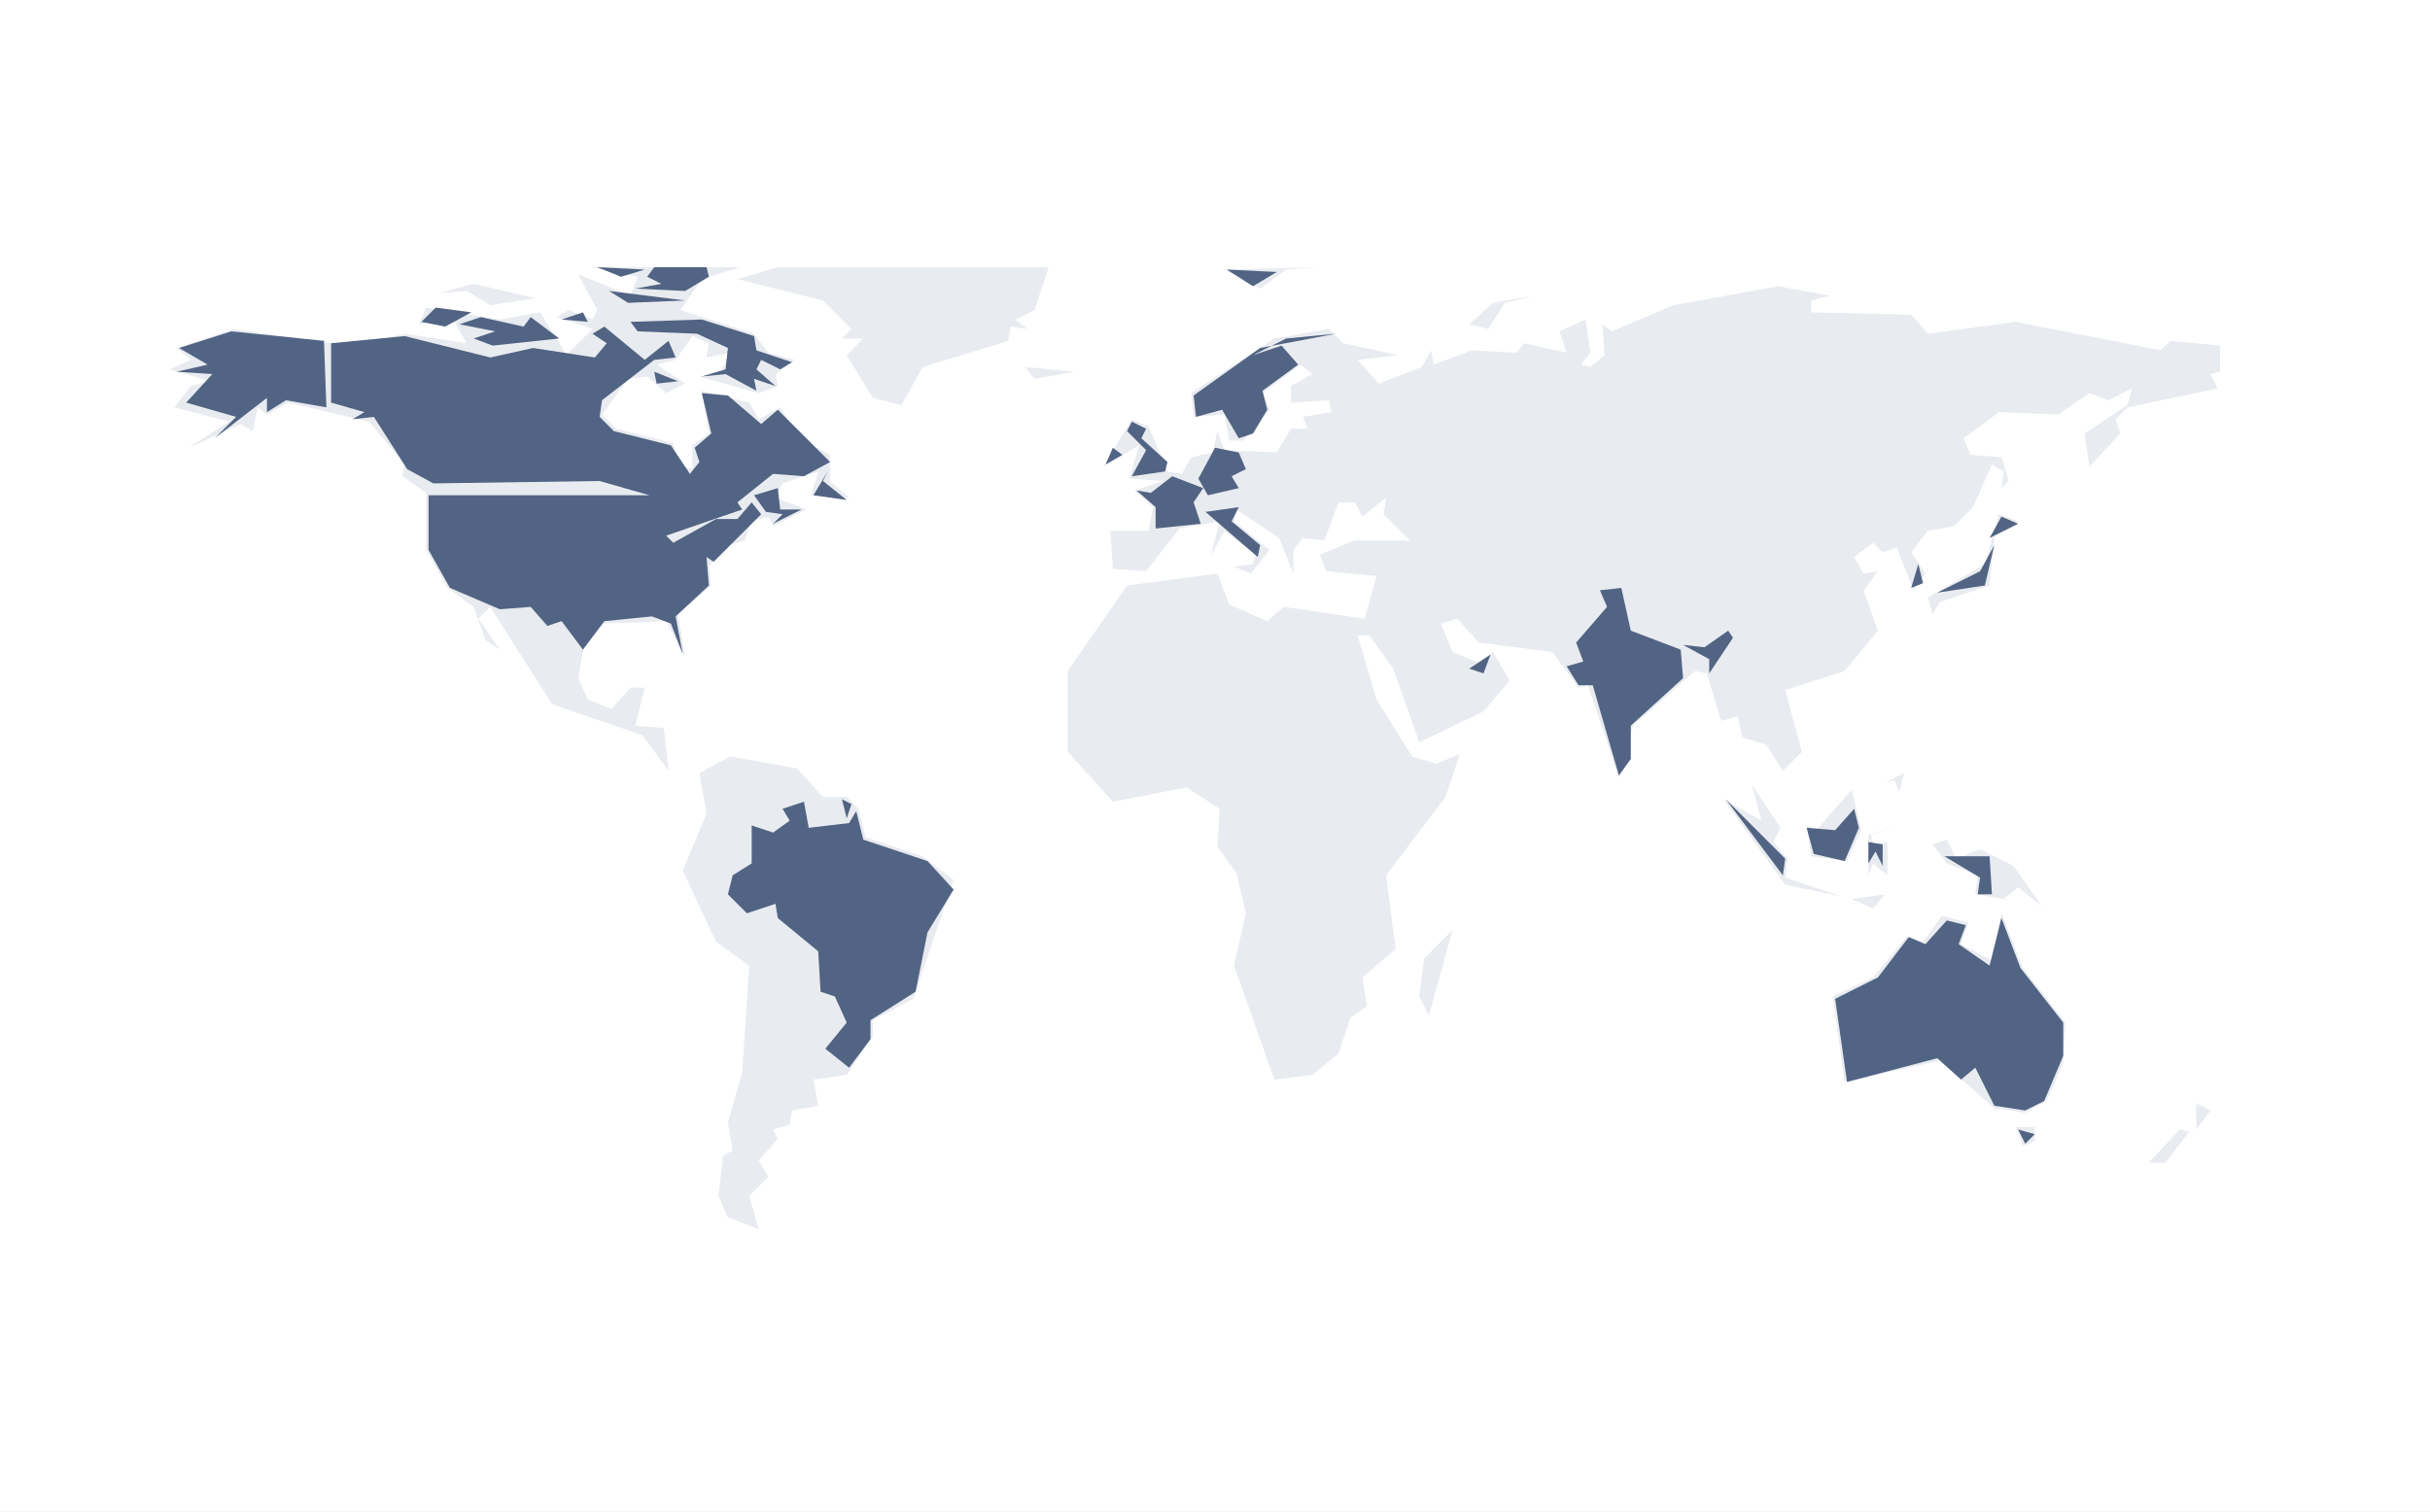
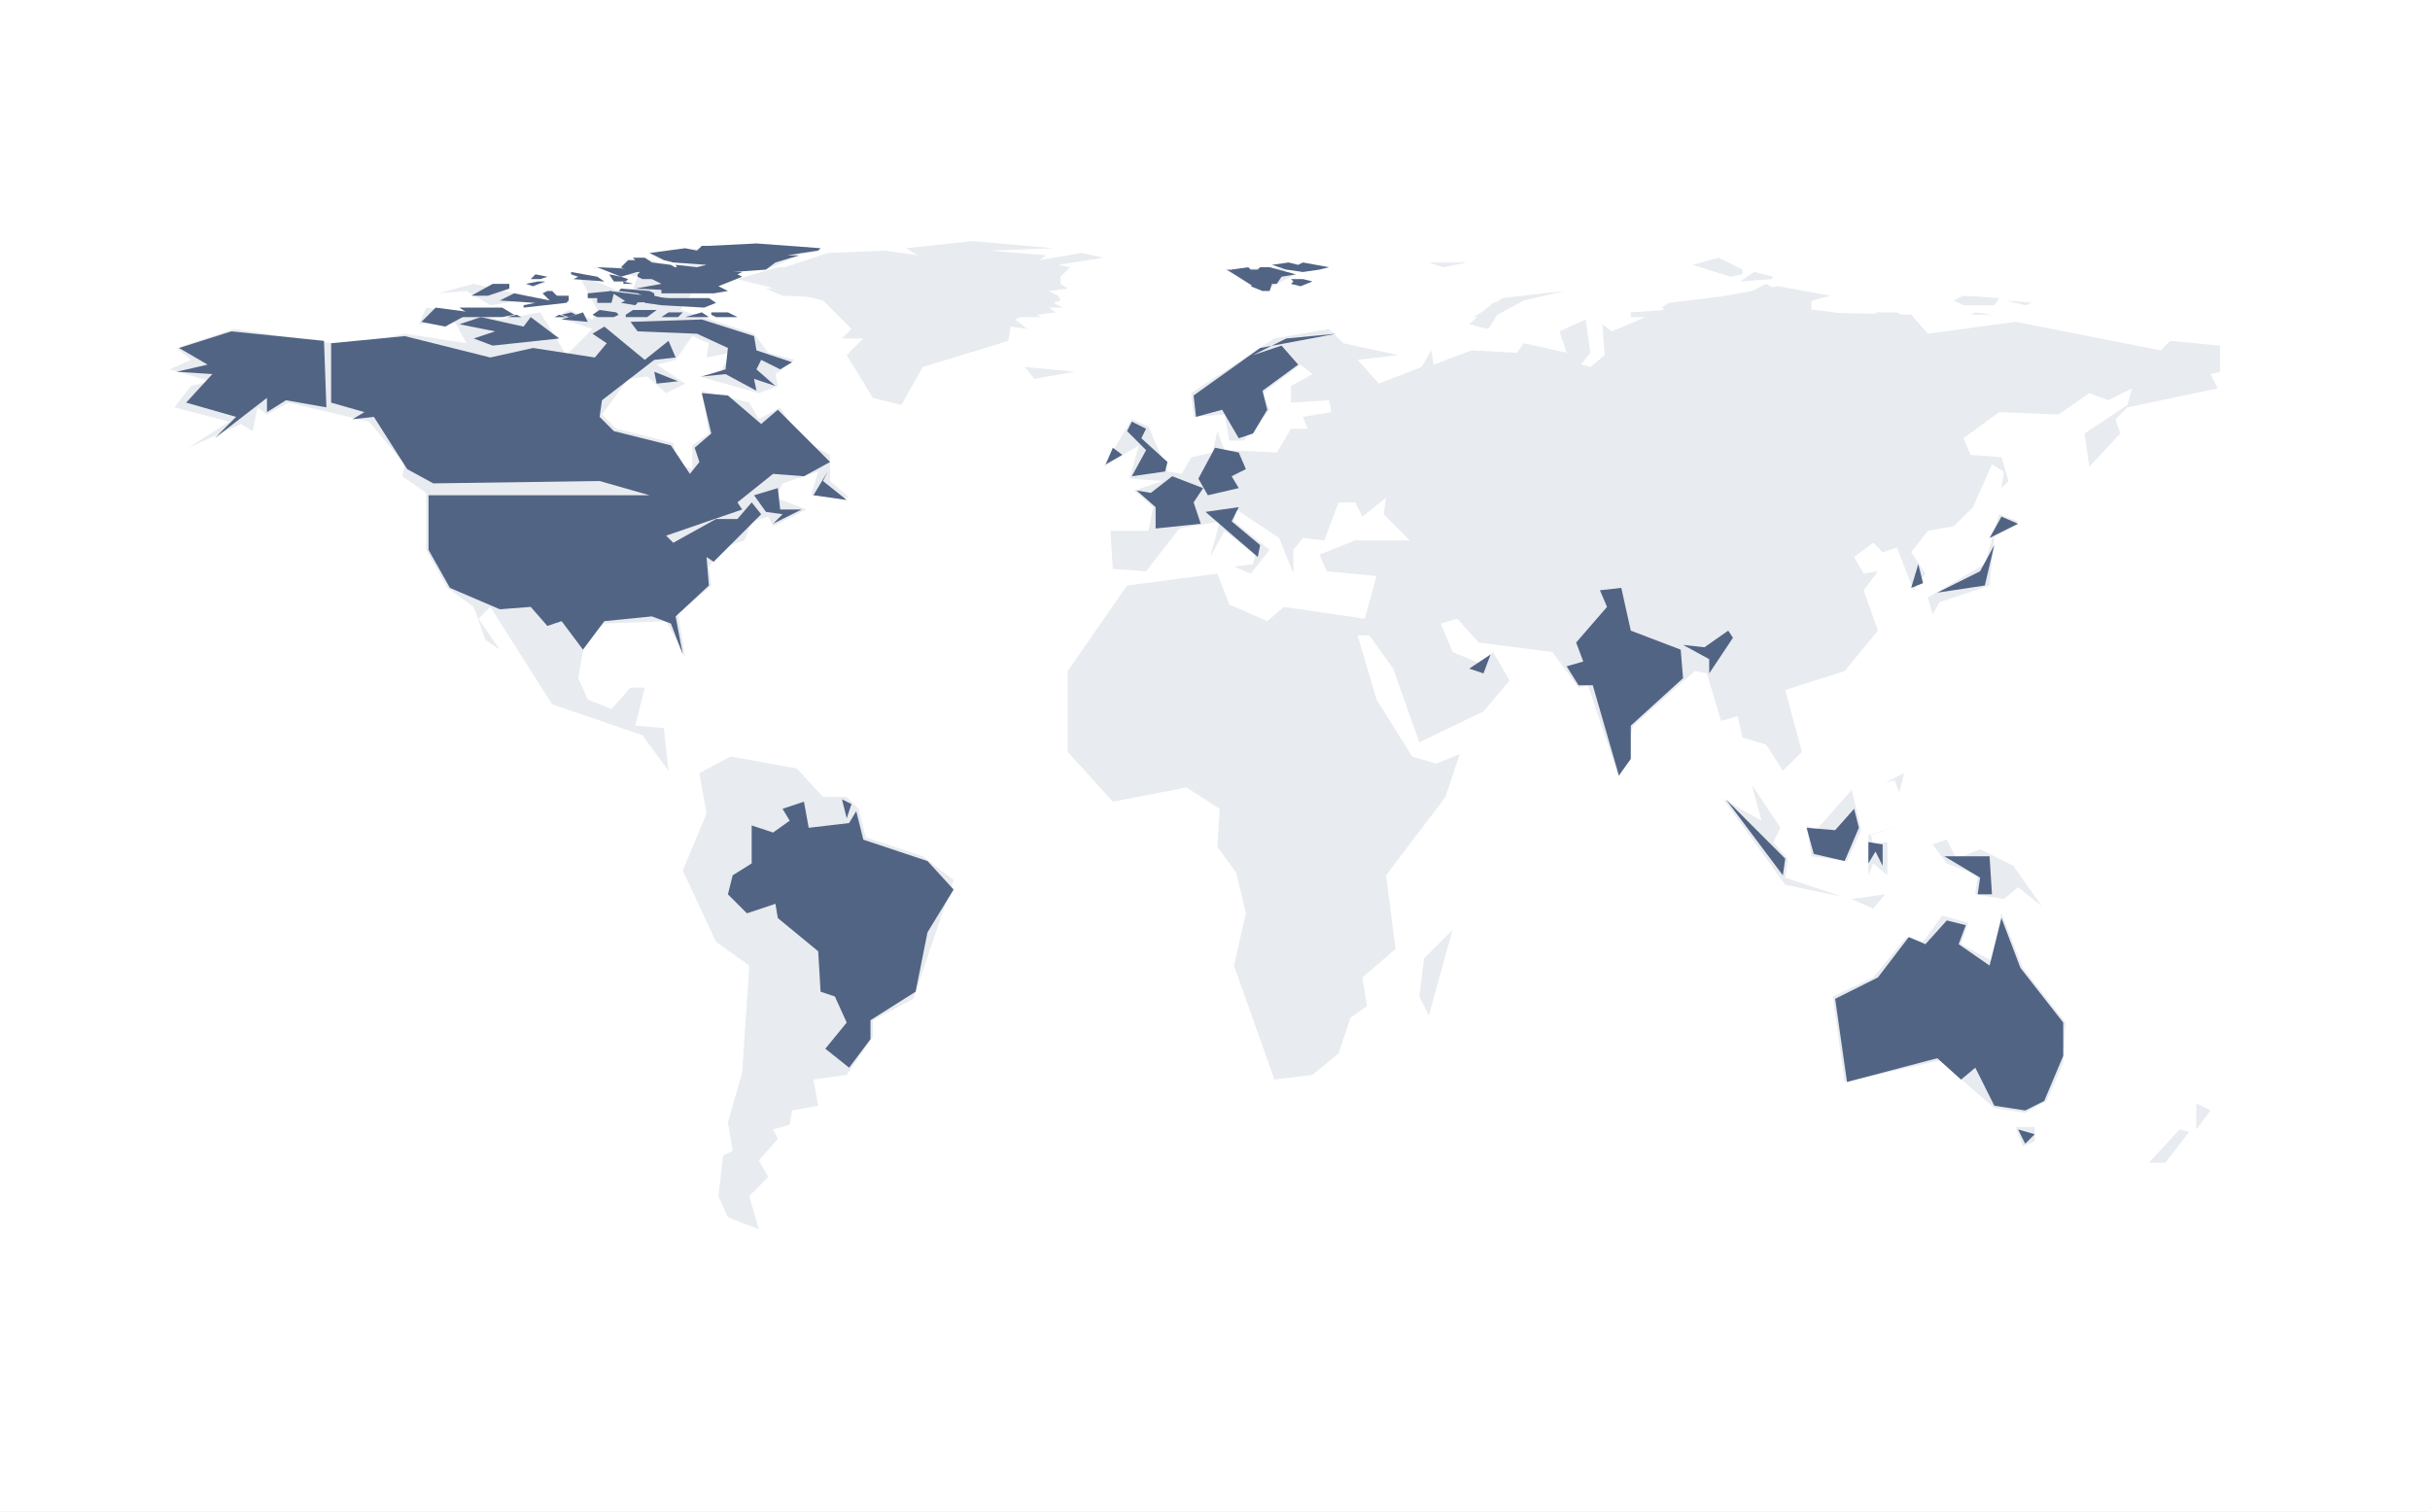
<svg xmlns="http://www.w3.org/2000/svg" viewBox="0 0 900 560" role="img" aria-labelledby="yale-map-title yale-map-description">
  <rect width="900" height="560" fill="white" />
  <g transform="translate(54 99) scale(0.88)">
    <path d="M860 364L856 363L843 377L850 377ZM787 362L790 370L795 368L795 362ZM863 352L863 363L869 355ZM550 279L538 291L536 307L540 315ZM781 272L777 292L764 285L767 276L756 273L748 284L741 282L727 299L710 307L715 343L755 334L778 354L791 356L800 351L807 335L808 318L790 295ZM732 264L718 266L727 270ZM752 243L758 251L771 256L770 264L782 266L788 261L798 269L786 252L772 245L762 249L758 241ZM738 235L725 239L725 256L727 251L733 256L733 242L727 243L726 239ZM718 220L703 237L699 235L701 248L716 250L722 237ZM664 224L690 260L714 265L690 257L691 249L685 242L688 236L676 218L680 233ZM740 213L732 217L736 216L738 221ZM246 206L233 213L236 230L226 254L240 284L254 294L251 339L245 360L247 372L243 374L241 391L245 400L258 405L254 391L262 383L258 376L266 367L264 363L271 361L272 355L283 353L281 342L295 340L306 324L306 317L323 308L340 258L327 248L303 240L300 228L295 223L285 223L274 211ZM788 107L780 104L774 125L750 139L752 146L755 141L776 134L778 113ZM370 42L374 47L391 44ZM584 12L567 15L557 24L565 26L572 15ZM873 33L852 31L848 35L787 23L750 28L743 20L701 19L701 14L709 12L687 8L643 16L617 27L613 24L614 37L608 42L604 41L608 36L606 22L595 27L598 36L580 32L577 36L558 35L542 41L541 35L537 42L519 49L510 39L527 37L504 32L498 26L475 30L440 53L441 63L454 62L456 73L462 73L473 60L470 53L486 41L491 45L482 50L482 57L498 56L499 61L487 63L489 68L482 68L476 78L454 77L451 69L449 78L440 80L436 87L430 86L422 67L415 64L403 84L418 75L414 89L428 90L416 94L424 101L422 111L406 111L407 127L421 128L435 110L452 107L448 122L454 111L467 121L466 125L458 126L465 129L473 119L458 107L459 102L477 114L483 129L483 119L487 114L496 115L502 99L509 99L512 105L522 97L521 104L532 115L509 115L494 121L497 128L518 130L513 148L479 143L472 149L456 142L451 129L413 134L388 170L388 204L407 225L438 219L452 228L451 244L459 255L463 272L458 294L475 342L491 340L502 331L507 316L514 311L512 299L526 287L522 256L547 223L553 205L543 209L533 206L518 182L510 155L515 155L525 169L536 200L563 187L574 174L567 162L562 167L550 162L545 150L552 148L561 158L592 162L603 177L607 176L620 215L626 193L652 170L657 171L663 191L670 189L672 198L682 201L689 212L697 204L690 178L715 170L729 153L723 136L729 128L723 129L719 122L727 116L731 120L737 118L744 136L749 129L743 120L750 111L761 109L769 101L777 83L782 86L781 93L784 90L781 80L768 79L765 72L780 61L805 62L818 53L826 56L836 51L834 58L816 70L818 84L831 70L829 64L834 59L872 51L869 45L873 44ZM123 11L135 10L145 16L164 13L138 7ZM454 1L469 9L480 1L493 0ZM249 5L285 14L297 26L293 30L302 30L295 37L306 55L318 58L327 42L363 31L364 25L371 26L366 22L374 18L380 0L266 0ZM13 34L19 39L10 43L27 48L19 50L12 59L35 65L18 76L40 66L45 69L47 59L51 62L60 57L94 65L109 83L108 88L118 95L118 119L127 135L138 143L143 157L149 161L140 148L145 143L171 184L209 197L220 212L218 194L206 193L210 177L204 177L196 186L186 182L182 173L185 156L193 150L219 149L227 164L224 146L238 134L237 126L243 118L252 115L255 107L262 105L264 109L278 102L265 97L268 91L283 86L280 96L296 97L288 90L288 79L275 72L267 59L258 64L254 57L234 52L237 70L230 75L230 85L224 83L222 74L198 68L192 62L203 47L211 46L219 53L227 49L215 41L223 39L230 29L237 32L236 38L246 36L242 44L233 46L258 53L266 50L265 45L273 39L262 36L256 28L225 18L234 5L250 0L188 0L207 4L204 12L182 3L190 18L188 22L178 18L173 21L188 26L177 37L166 19L149 22L118 17L115 24L130 23L135 32L109 28L85 33L37 26Z" fill="#e8ebef" />
+     <path d="M156,20L158,21L152,21L156,20ZM172,21L174,20L177,21L172,21ZM188,20L191,18L199,20L197,21L188,20ZM132,21L135,19L132,17L155,20L132,21ZM205,18L210,18L215,18L211,21L202,21L205,18ZM176,19L179,19L181,20L178,21L176,19ZM238,20L245,19L249,21L240,21L238,20ZM207,15L200,15L204,13L207,15ZM164,15L149,14L155,11L170,14L167,11L169,10L178,14L159,16L164,15ZM205,9L218,13L237,13L240,15L217,16L199,10L205,9ZM186,11L196,10L198,13L192,15L186,13L186,11ZM151,10L137,12L153,7L151,10ZM201,7L205,7L207,7L201,7ZM168,7L160,7L168,6L168,7ZM203,5L198,6L195,3L200,4L203,5ZM179,3L190,4L193,6L180,5L182,4L179,3ZM162,5L164,3L169,4L166,5L162,5ZM226,2L209,5L207,4L208,2L200,-0L210,-4L226,2ZM600,21L601,21L599,21L600,21ZM625,19L640,18L638,17L641,15L674,11L682,7L689,11L706,12L695,17L726,21L625,21L625,19ZM728,19L737,19L741,21L728,21L728,19ZM217,21L220,19L226,19L225,21L217,21ZM227,21L234,19L237,21L227,21ZM355,-7L379,-5L376,-3L394,-6L403,-4L384,-1L389,-0L385,4L385,7L388,9L380,10L384,12L385,14L382,15L386,17L380,17L383,19L375,20L377,21L299,21L291,13L268,12L261,9L272,8L256,6L274,2L269,-0L287,-6L311,-7L325,-5L320,-8L348,-11L382,-8L355,-7ZM212,-6L257,-10L284,-8L270,-5L275,-5L261,1L247,2L251,4L241,8L245,10L239,11L217,11L221,8L220,6L228,7L221,5L228,2L223,-1L236,-1L222,-2L212,-6ZM470,10L465,8L467,7L457,1L473,-0L484,3L470,10ZM482,7L487,5L491,6L486,8L482,7ZM474,-1L498,-0L487,2L474,-1ZM597,10L580,14L567,21L559,21L571,13L597,10ZM671,6L677,2L685,4L684,5L671,6ZM651,-1L662,-4L672,1L672,3L667,4L651,-1ZM556,-2L546,-0L540,-2L556,-2ZM770,19L777,20L768,20L770,19ZM791,16L783,14L794,15L791,16ZM780,13L778,16L765,16L761,14L765,12L780,13Z" fill="#e8ebef" />
    <path d="M788 363L791 369L795 365ZM781 274L776 294L763 285L766 277L758 275L749 285L742 282L729 299L711 308L716 343L754 333L764 342L770 337L778 353L791 355L799 351L807 332L807 318L789 295ZM757 248L772 257L771 264L777 264L776 248ZM725 242L725 251L728 246L731 252L731 243ZM719 228L711 237L699 236L702 247L715 250L721 236ZM277 225L268 228L271 233L264 238L255 235L255 251L247 256L245 264L253 272L265 268L266 274L283 288L284 305L290 307L295 318L286 329L296 337L305 325L305 317L324 305L329 280L340 262L329 250L302 241L299 229L296 234L279 236ZM665 224L689 256L690 249ZM293 224L295 232L297 226ZM566 163L557 169L563 171ZM666 153L656 160L647 159L658 165L658 171L668 156ZM621 135L612 136L615 143L602 158L605 166L598 168L603 176L609 176L620 214L625 207L625 193L647 173L646 161L625 153ZM746 125L743 135L748 133ZM778 117L772 128L754 137L774 134ZM788 108L781 105L776 114ZM446 103L468 122L469 117L457 107L460 101ZM256 96L261 103L268 104L264 108L276 102L267 102L266 93ZM417 94L425 101L425 110L444 108L441 99L445 93L432 88L423 95ZM287 86L281 96L295 98L285 90ZM450 76L443 89L447 96L460 93L457 88L463 85L460 78ZM411 79L407 76L404 83ZM415 65L413 69L421 77L415 88L429 86L430 82L419 72L421 68ZM214 44L215 49L224 48ZM501 28L469 34L441 54L442 63L453 60L460 72L466 70L472 60L470 52L485 41L478 33L466 37L480 30ZM14 34L26 41L13 44L28 45L17 57L38 63L29 72L51 55L51 61L59 56L76 59L75 31L36 27ZM78 32L78 57L92 61L87 64L96 63L110 85L121 91L191 90L212 96L119 96L119 119L128 135L149 144L162 143L169 151L175 149L184 161L193 149L213 147L221 150L226 163L223 147L237 134L236 122L239 124L259 104L255 99L249 106L240 106L222 116L219 113L251 102L249 99L264 87L277 88L288 82L266 60L259 66L245 54L234 53L238 70L231 76L233 82L229 87L221 75L197 69L191 63L192 56L214 39L223 38L220 31L210 39L193 25L188 28L194 32L189 38L163 34L145 38L109 29ZM132 24L147 27L138 30L146 33L174 30L162 21L159 25L141 21ZM204 23L207 27L232 28L245 34L244 43L234 46L244 45L257 52L256 47L265 50L257 43L259 39L267 43L272 40L257 35L256 29L234 22ZM175 22L186 23L184 19ZM116 23L126 25L137 19L122 17ZM195 10L203 15L227 14ZM476 2L455 1L466 8ZM206 9L227 10L237 4L236 0L244 0L214 0L211 4L217 7ZM190 0L200 4L210 1Z" fill="#526484" />
+     <path d="M156,20L158,21L152,21L156,20ZM172,21L174,20L177,21L172,21ZM197,21L190,21L188,20L191,18L198,19L199,20L197,21ZM150,21L132,21L135,19L132,17L150,17L155,20L150,21ZM202,20L205,18L215,18L211,21L202,21L202,20ZM181,20L178,21L175,20L179,19L181,20ZM204,13L207,15L206,16L200,15L204,13ZM177,15L159,17L159,16L164,15L149,14L155,11L170,14L167,11L169,10L171,10L173,12L178,12L178,14L177,15ZM190,13L186,13L186,11L196,10L197,11L196,15L190,15L190,13ZM153,9L144,12L137,12L146,7L153,7L153,9ZM207,7L201,7L201,6L205,7L207,7ZM165,6L168,6L163,8L160,7L165,6ZM195,3L200,4L203,5L202,6L198,6L197,6L195,3ZM180,5L182,4L179,3L179,2L190,4L193,6L180,5ZM169,4L166,5L162,5L164,3L169,4ZM217,21L220,19L226,19L224,21L225,21L217,21ZM227,21L234,19L237,21L227,21ZM249,21L240,21L238,20L238,19L239,19L245,19L249,21ZM207,11L199,10L200,9L212,10L214,11L214,12L218,13L237,13L240,15L235,17L217,16L210,15L209,12L207,11ZM487,5L491,6L486,8L482,7L483,6L482,5L487,5ZM476,7L474,7L473,10L470,10L465,8L467,7L459,3L457,1L464,-0L465,1L468,1L469,-0L473,-0L484,3L478,4L476,7ZM232,-7L234,-9L237,-9L257,-10L284,-8L283,-7L270,-5L275,-5L265,-2L261,1L247,2L251,2L249,3L251,4L241,8L245,10L239,11L217,11L217,9L221,8L220,6L228,7L225,5L221,5L228,2L224,1L223,-1L232,-0L236,-1L222,-2L218,-3L212,-6L227,-8L232,-7ZM221,-1L226,2L218,5L209,5L207,4L207,3L208,2L204,2L200,-0L203,-3L206,-3L205,-4L210,-4L213,-2L221,-1ZM481,-2L485,-1L487,-2L498,-0L494,1L487,2L480,1L474,-1L481,-2Z" fill="#526484" />
  </g>
</svg>
